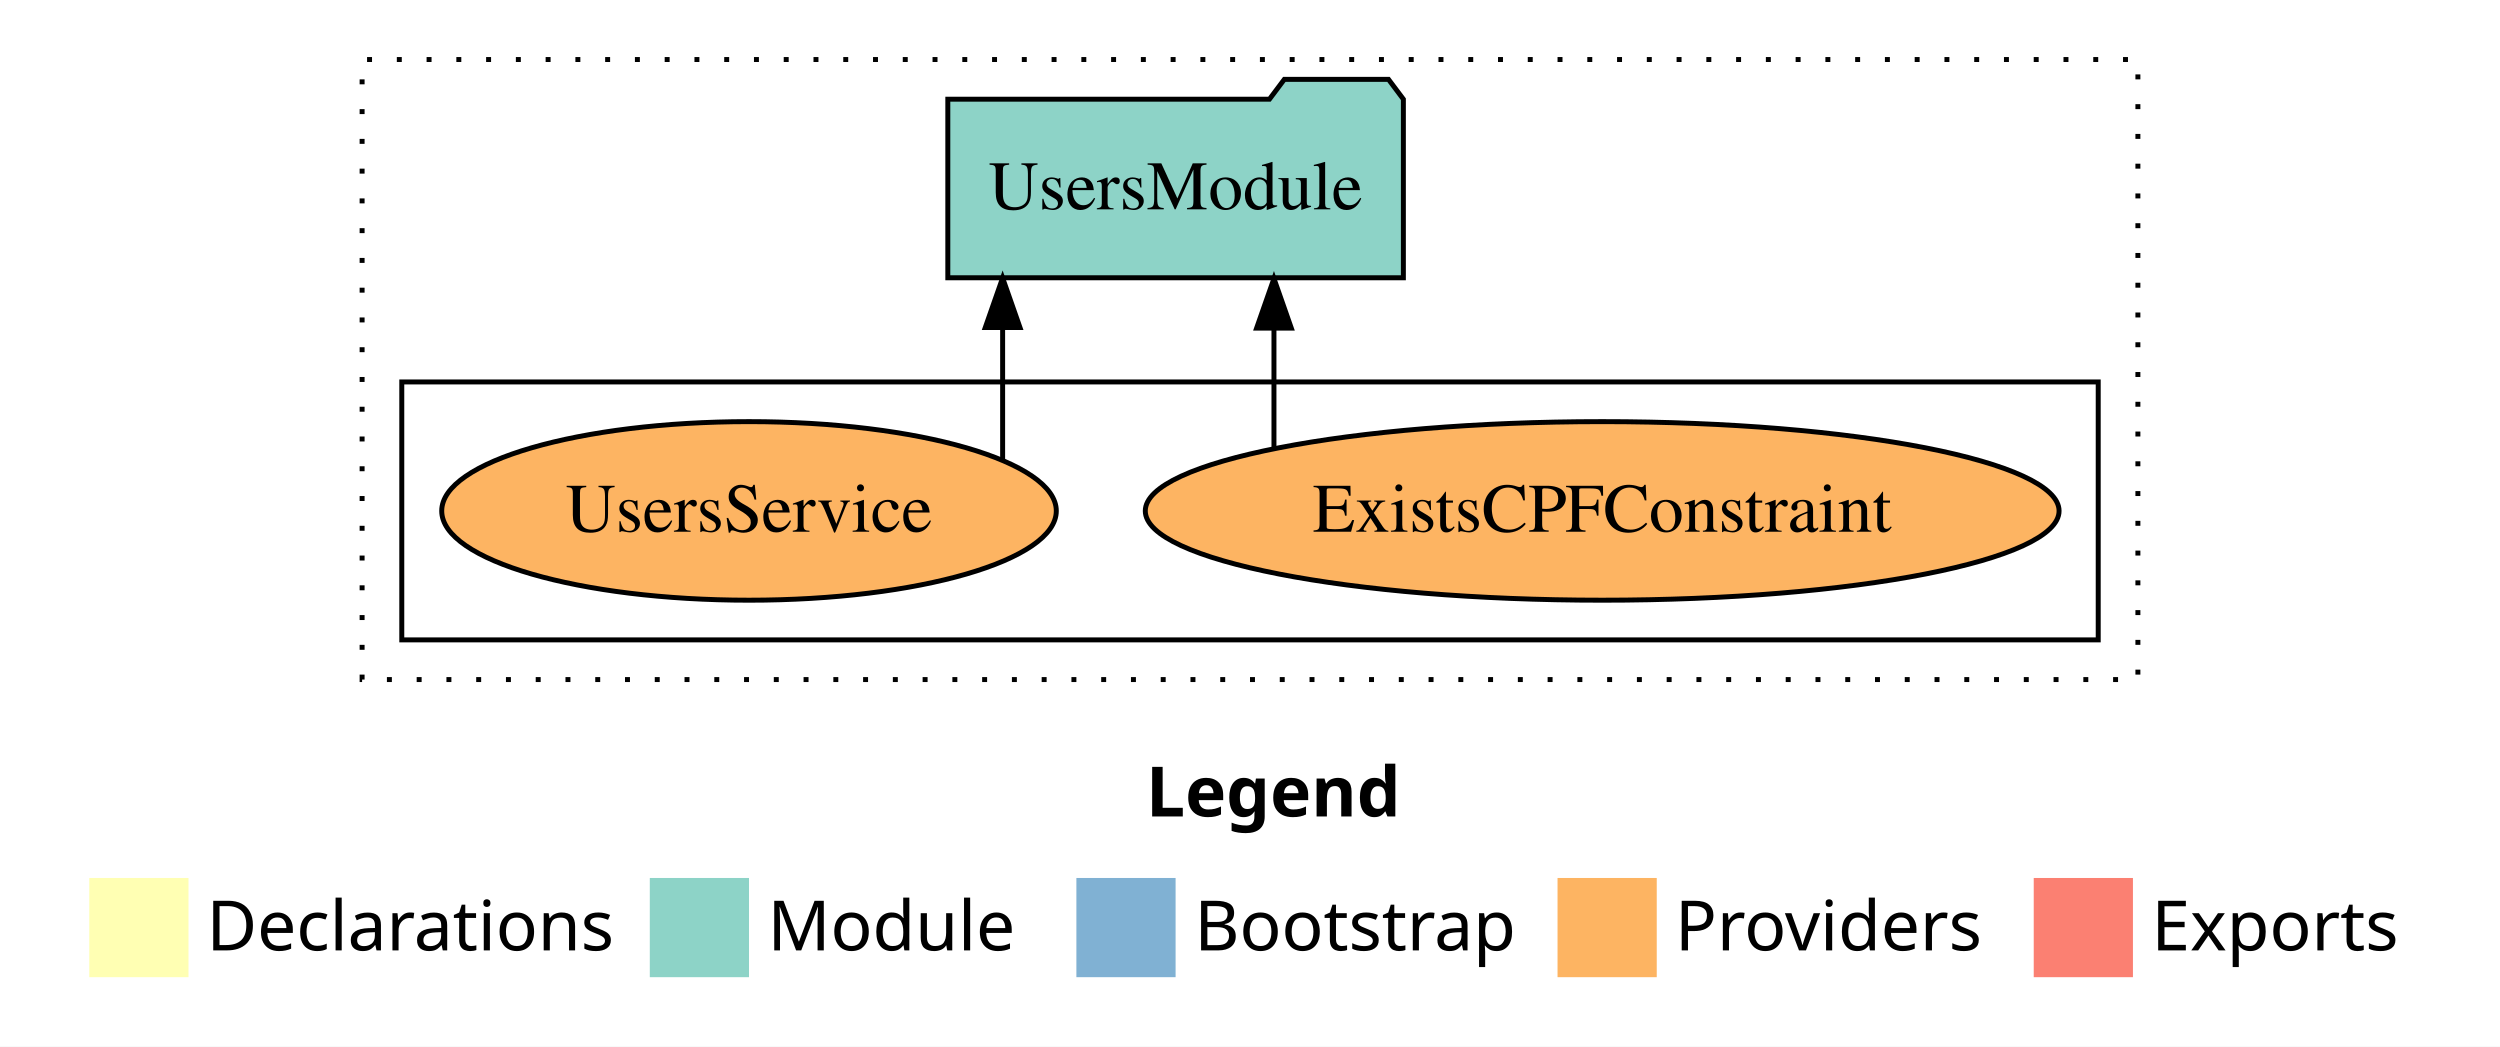
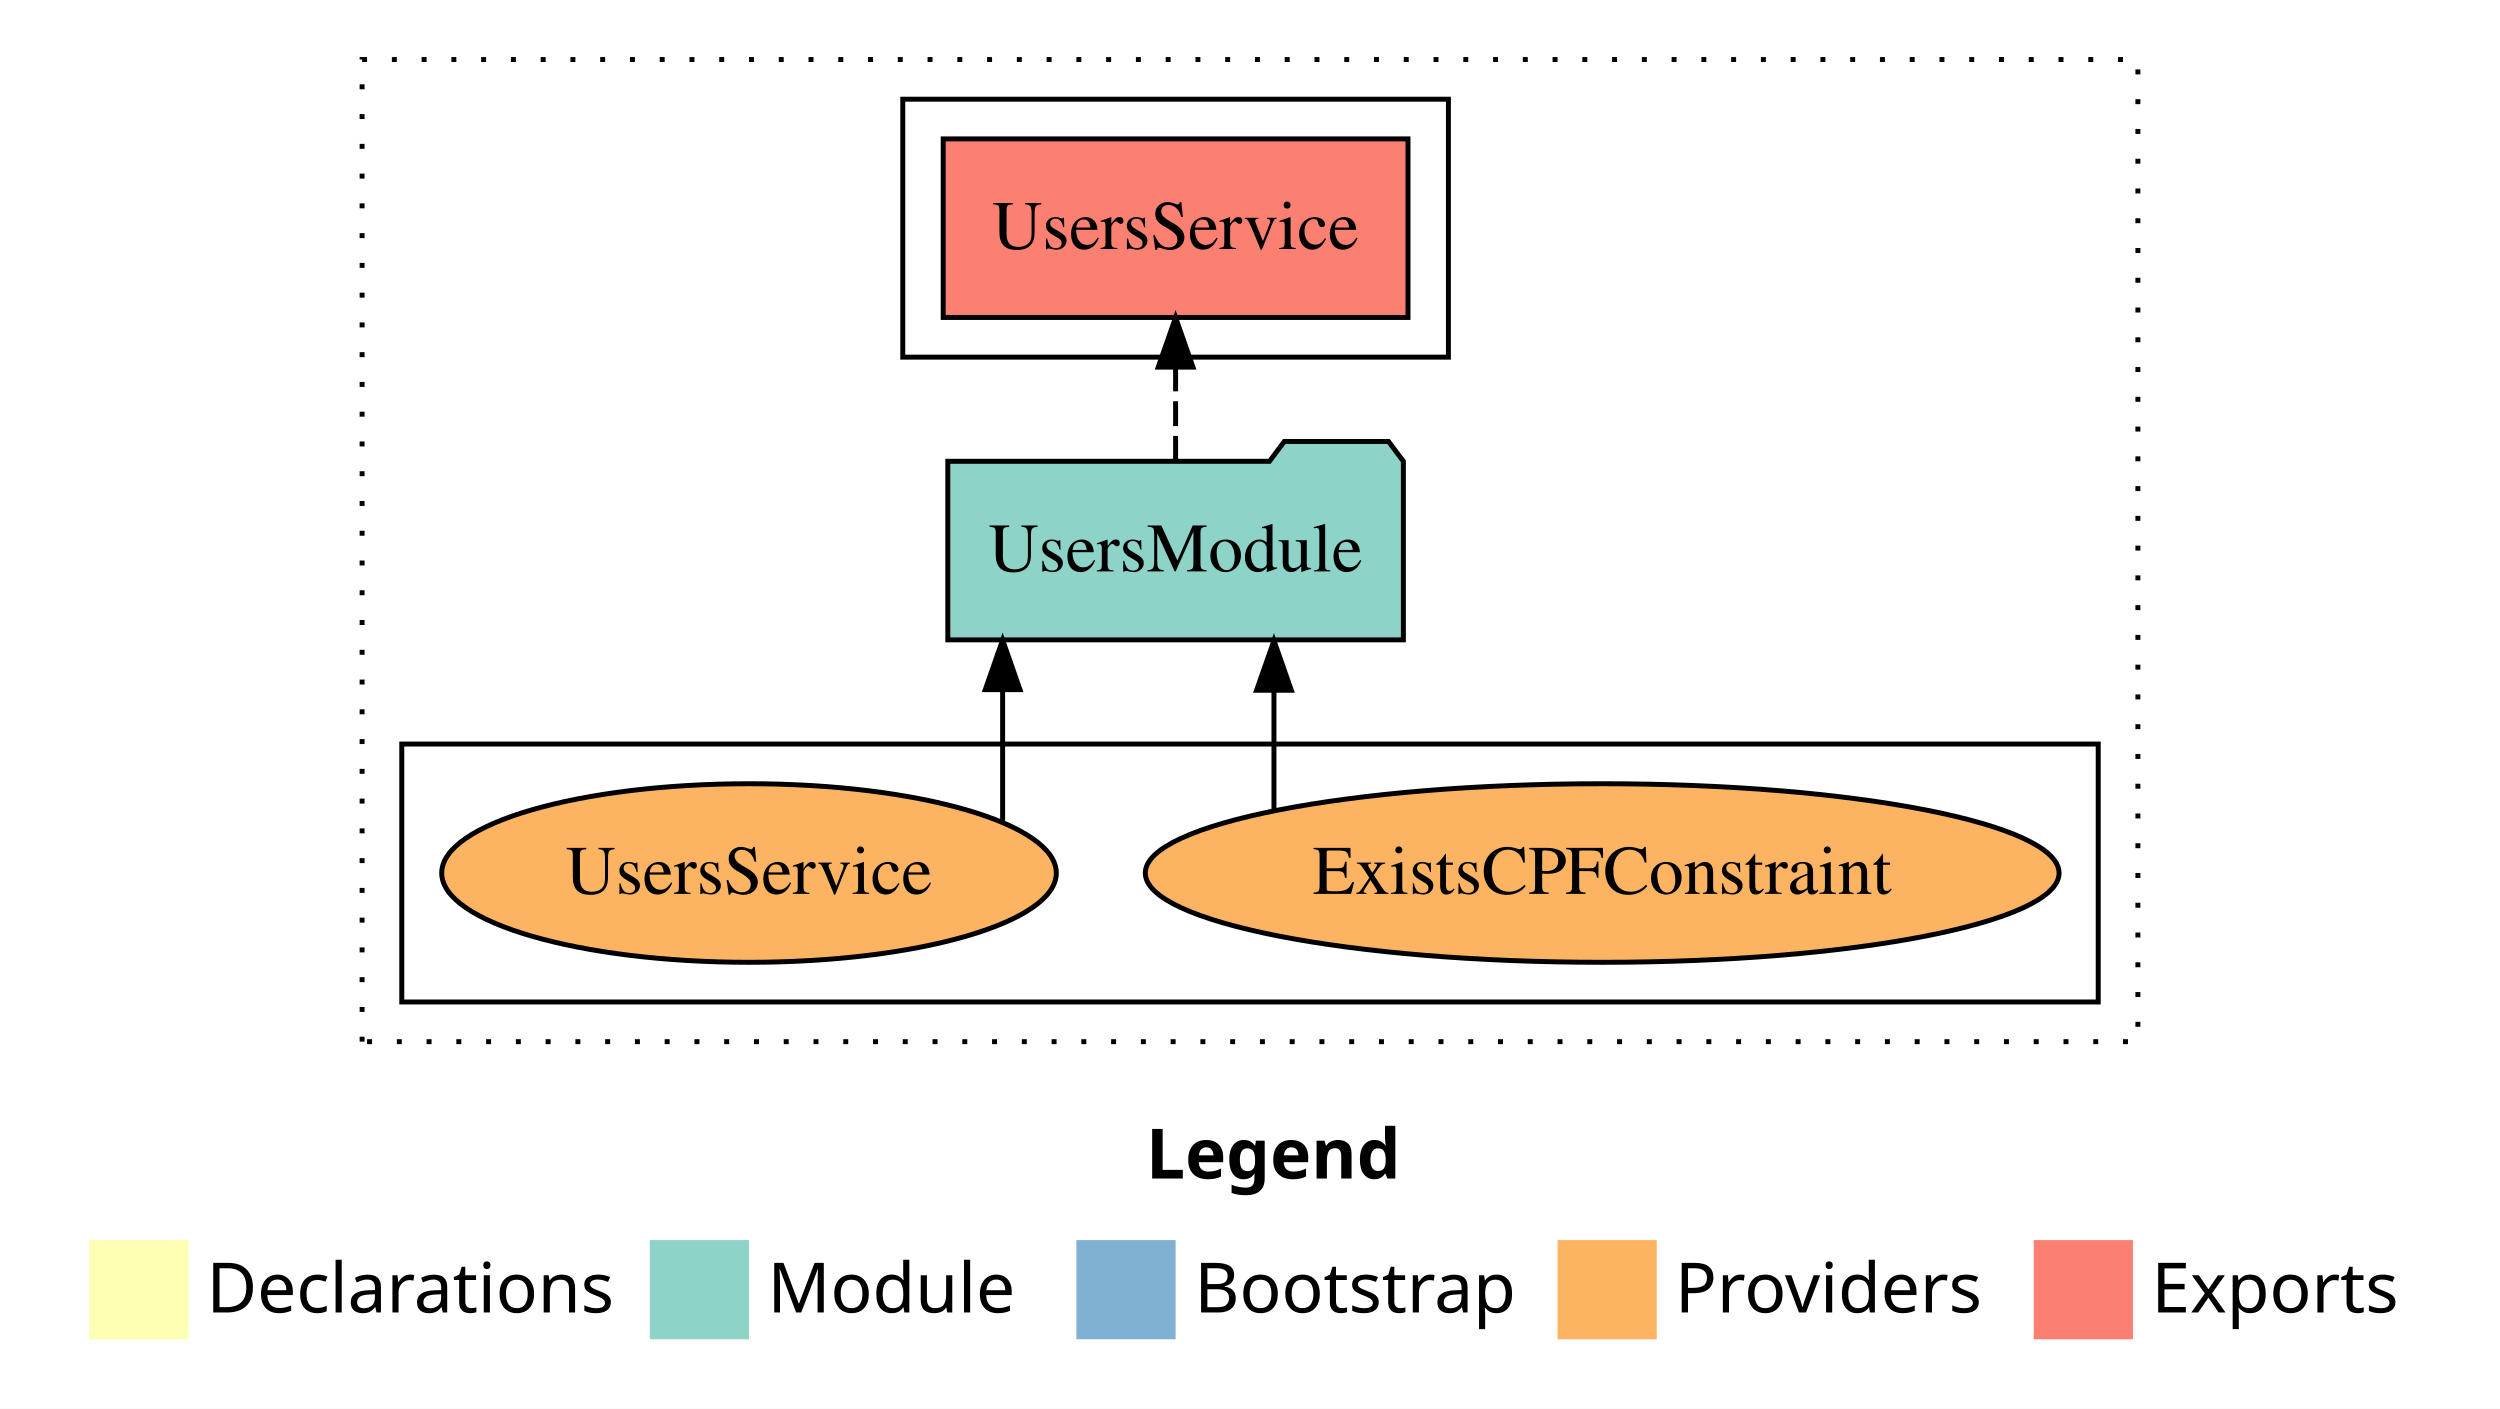
- <svg xmlns="http://www.w3.org/2000/svg" width="504pt" height="211pt" viewBox="0.00 0.00 504.00 211.00">
-   <g id="graph0" class="graph" transform="scale(1 1) rotate(0) translate(4 207)">
-     <polygon fill="white" stroke="transparent" points="-4,4 -4,-207 500,-207 500,4 -4,4" />
+ <svg xmlns="http://www.w3.org/2000/svg" width="504pt" height="284pt" viewBox="0.00 0.00 504.00 284.00">
+   <g id="graph0" class="graph" transform="scale(1 1) rotate(0) translate(4 280)">
+     <polygon fill="white" stroke="transparent" points="-4,4 -4,-280 500,-280 500,4 -4,4" />
    <text text-anchor="start" x="227.01" y="-42.4" font-family="sans-serif" font-weight="bold" font-size="14.00">Legend</text>
    <polygon fill="#ffffb3" stroke="transparent" points="14,-10 14,-30 34,-30 34,-10 14,-10" />
    <text text-anchor="start" x="37.63" y="-15.4" font-family="sans-serif" font-size="14.00">  Declarations</text>
    <polygon fill="#8dd3c7" stroke="transparent" points="127,-10 127,-30 147,-30 147,-10 127,-10" />
    <text text-anchor="start" x="150.73" y="-15.4" font-family="sans-serif" font-size="14.00">  Module</text>
    <polygon fill="#80b1d3" stroke="transparent" points="213,-10 213,-30 233,-30 233,-10 213,-10" />
    <text text-anchor="start" x="236.78" y="-15.4" font-family="sans-serif" font-size="14.00">  Bootstrap</text>
    <polygon fill="#fdb462" stroke="transparent" points="310,-10 310,-30 330,-30 330,-10 310,-10" />
    <text text-anchor="start" x="333.67" y="-15.4" font-family="sans-serif" font-size="14.00">  Providers</text>
    <polygon fill="#fb8072" stroke="transparent" points="406,-10 406,-30 426,-30 426,-10 406,-10" />
    <text text-anchor="start" x="429.73" y="-15.4" font-family="sans-serif" font-size="14.00">  Exports</text>
    <g id="clust1" class="cluster">
-       <polygon fill="none" stroke="black" stroke-dasharray="1,5" points="69,-70 69,-195 427,-195 427,-70 69,-70" />
+       <polygon fill="none" stroke="black" stroke-dasharray="1,5" points="69,-70 69,-268 427,-268 427,-70 69,-70" />
+     </g>
+     <g id="clust4" class="cluster">
+       <polygon fill="none" stroke="black" points="178,-208 178,-260 288,-260 288,-208 178,-208" />
    </g>
    <g id="clust6" class="cluster">
      <polygon fill="none" stroke="black" points="77,-78 77,-130 419,-130 419,-78 77,-78" />
    </g>
    <g id="node1" class="node">
-       <ellipse fill="#fdb462" stroke="black" cx="319" cy="-104" rx="92.11" ry="18" />
-       <text text-anchor="middle" x="319" y="-99.8" font-family="Times,serif" font-size="14.00">ExistsCPFConstraint</text>
+       <polygon fill="#fb8072" stroke="black" points="279.85,-252 186.15,-252 186.15,-216 279.85,-216 279.85,-252" />
+       <text text-anchor="middle" x="233" y="-229.8" font-family="Times,serif" font-size="14.00">UsersService </text>
    </g>
-     <g id="node3" class="node">
+     <g id="node2" class="node">
      <polygon fill="#8dd3c7" stroke="black" points="278.92,-187 275.92,-191 254.92,-191 251.92,-187 187.08,-187 187.08,-151 278.92,-151 278.92,-187" />
      <text text-anchor="middle" x="233" y="-164.8" font-family="Times,serif" font-size="14.00">UsersModule</text>
    </g>
    <g id="edge1" class="edge">
+       <path fill="none" stroke="black" stroke-dasharray="5,2" d="M233,-187.11C233,-187.11 233,-205.99 233,-205.99" />
+       <polygon fill="black" stroke="black" points="229.5,-205.99 233,-215.99 236.5,-205.99 229.5,-205.99" />
+     </g>
+     <g id="node3" class="node">
+       <ellipse fill="#fdb462" stroke="black" cx="319" cy="-104" rx="92.11" ry="18" />
+       <text text-anchor="middle" x="319" y="-99.8" font-family="Times,serif" font-size="14.00">ExistsCPFConstraint</text>
+     </g>
+     <g id="edge2" class="edge">
      <path fill="none" stroke="black" d="M252.83,-116.53C252.83,-116.53 252.83,-140.85 252.83,-140.85" />
      <polygon fill="black" stroke="black" points="249.33,-140.85 252.83,-150.85 256.33,-140.85 249.33,-140.85" />
    </g>
-     <g id="node2" class="node">
+     <g id="node4" class="node">
      <ellipse fill="#fdb462" stroke="black" cx="147" cy="-104" rx="61.95" ry="18" />
      <text text-anchor="middle" x="147" y="-99.8" font-family="Times,serif" font-size="14.00">UsersService</text>
    </g>
-     <g id="edge2" class="edge">
+     <g id="edge3" class="edge">
      <path fill="none" stroke="black" d="M198.13,-114.44C198.13,-114.44 198.13,-140.97 198.13,-140.97" />
      <polygon fill="black" stroke="black" points="194.63,-140.97 198.13,-150.97 201.63,-140.97 194.63,-140.97" />
    </g>
  </g>
</svg>
